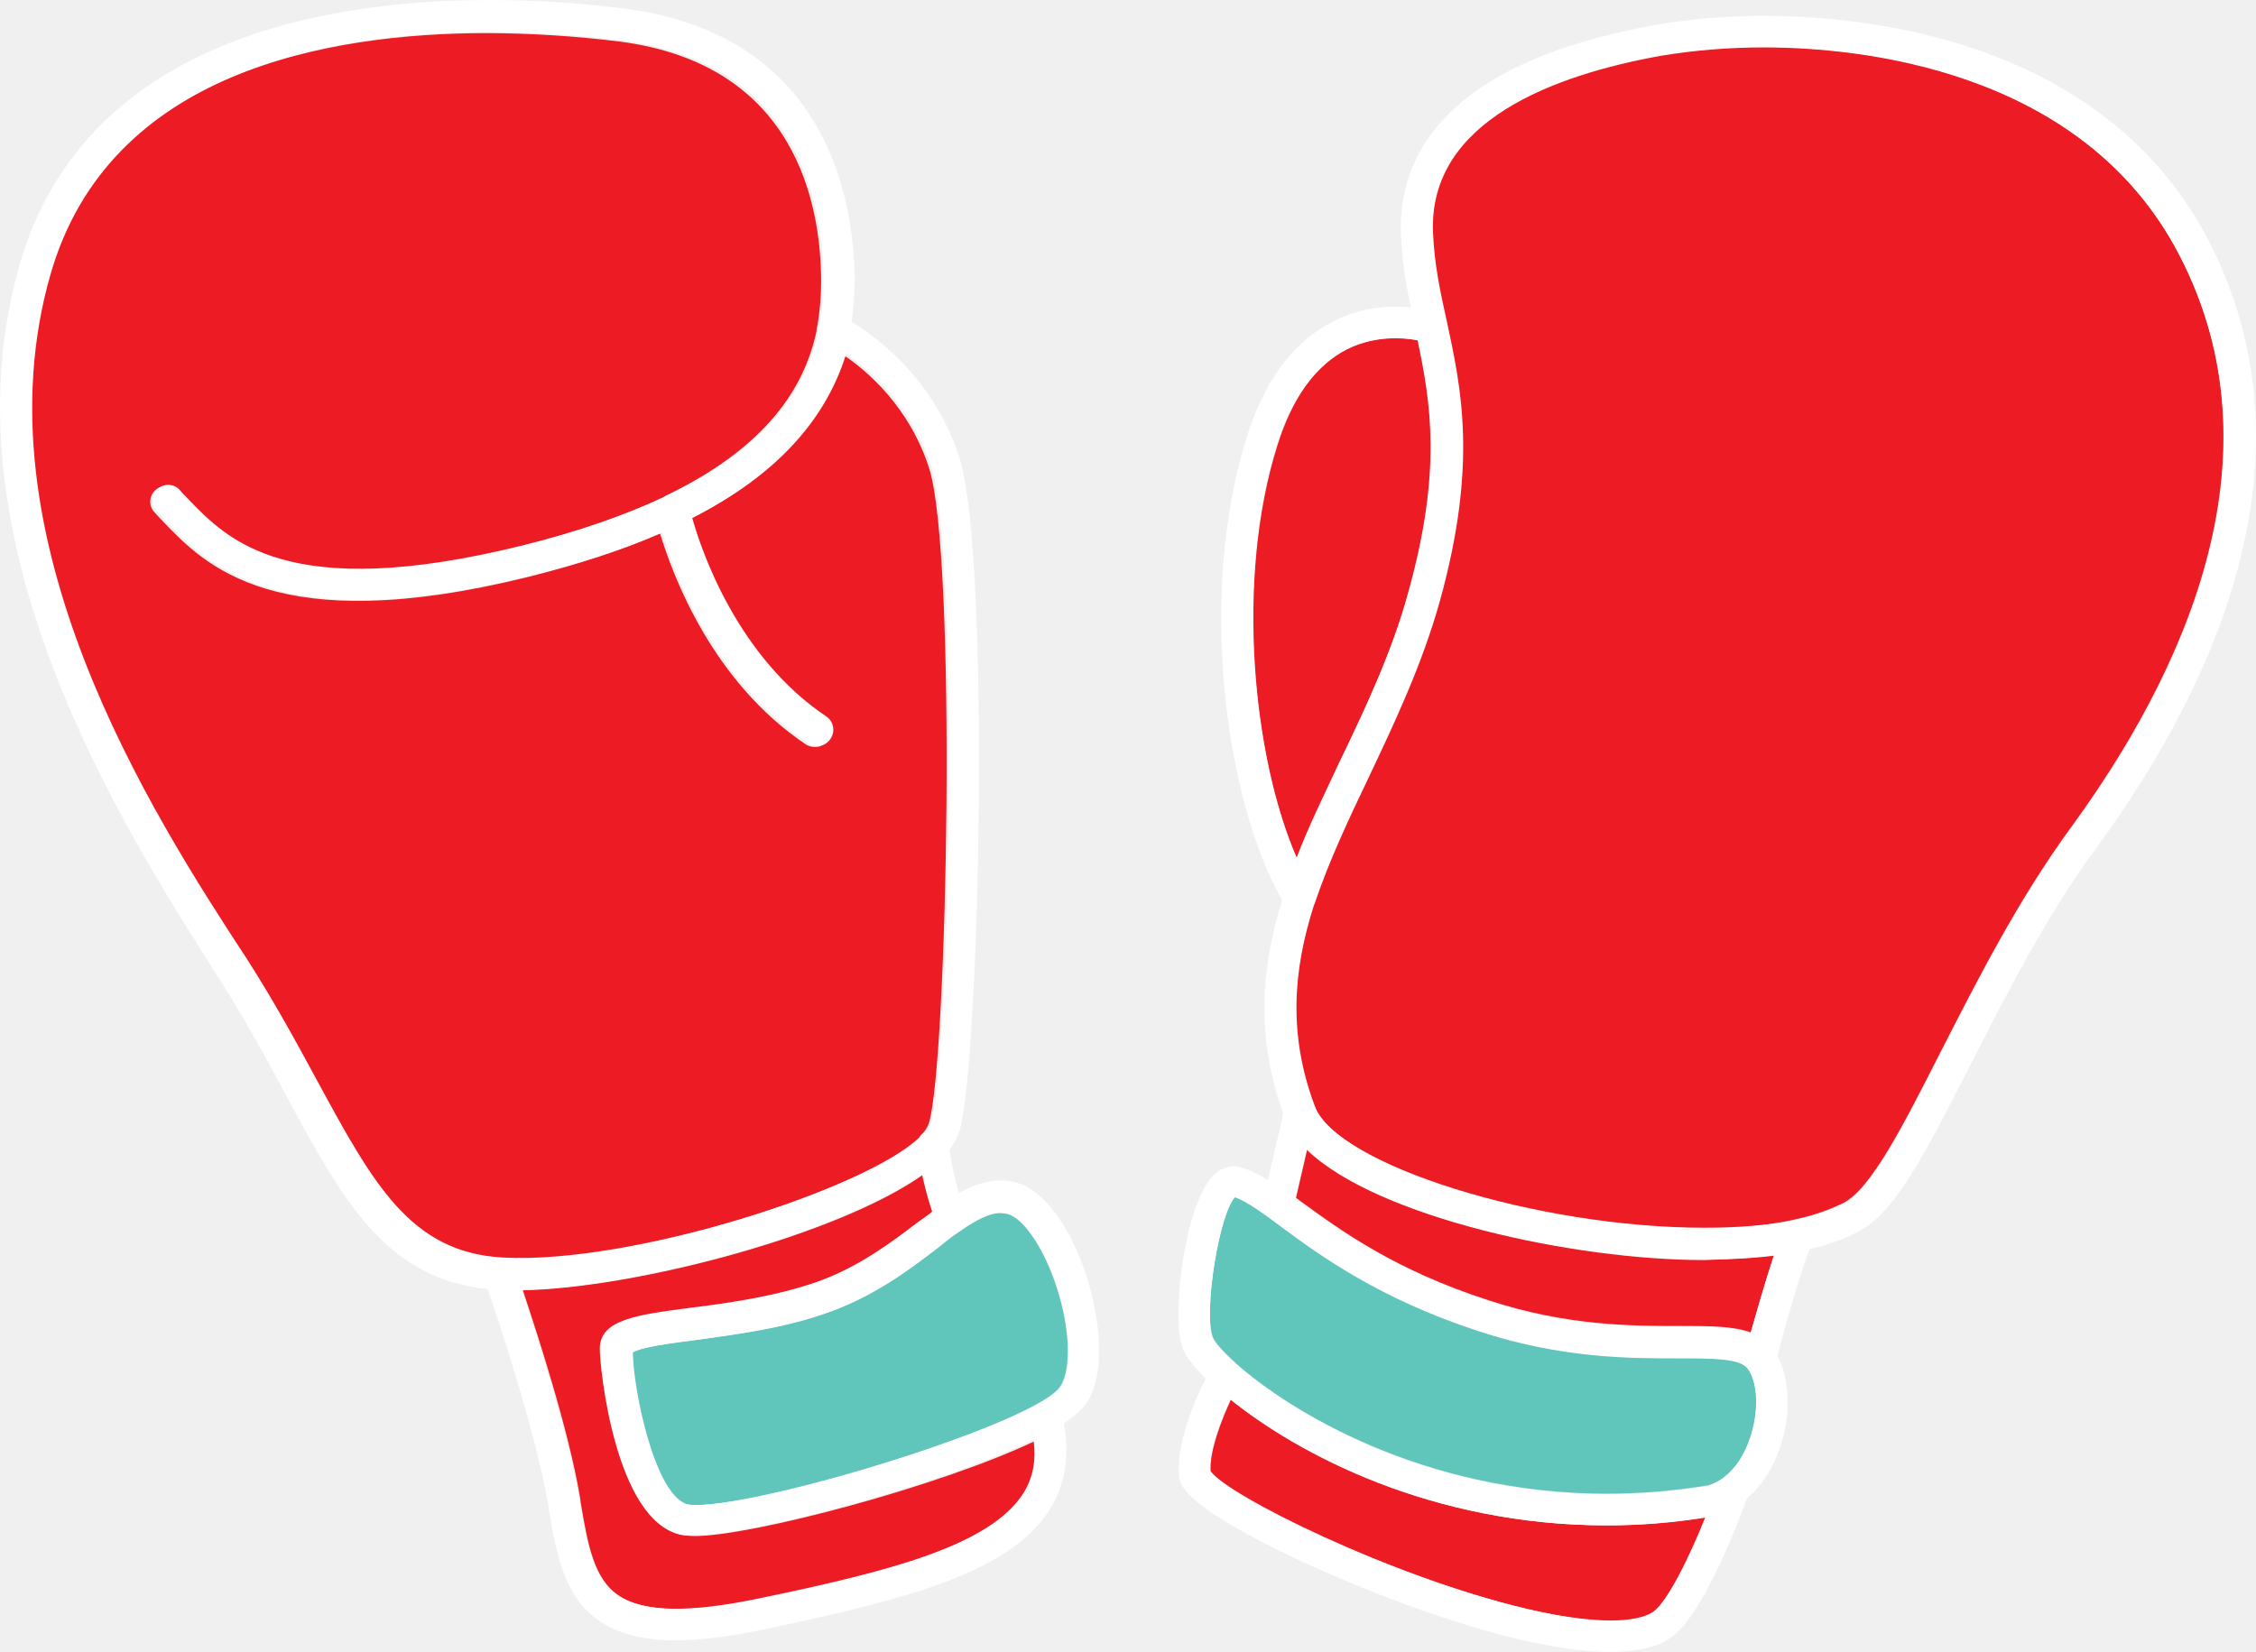
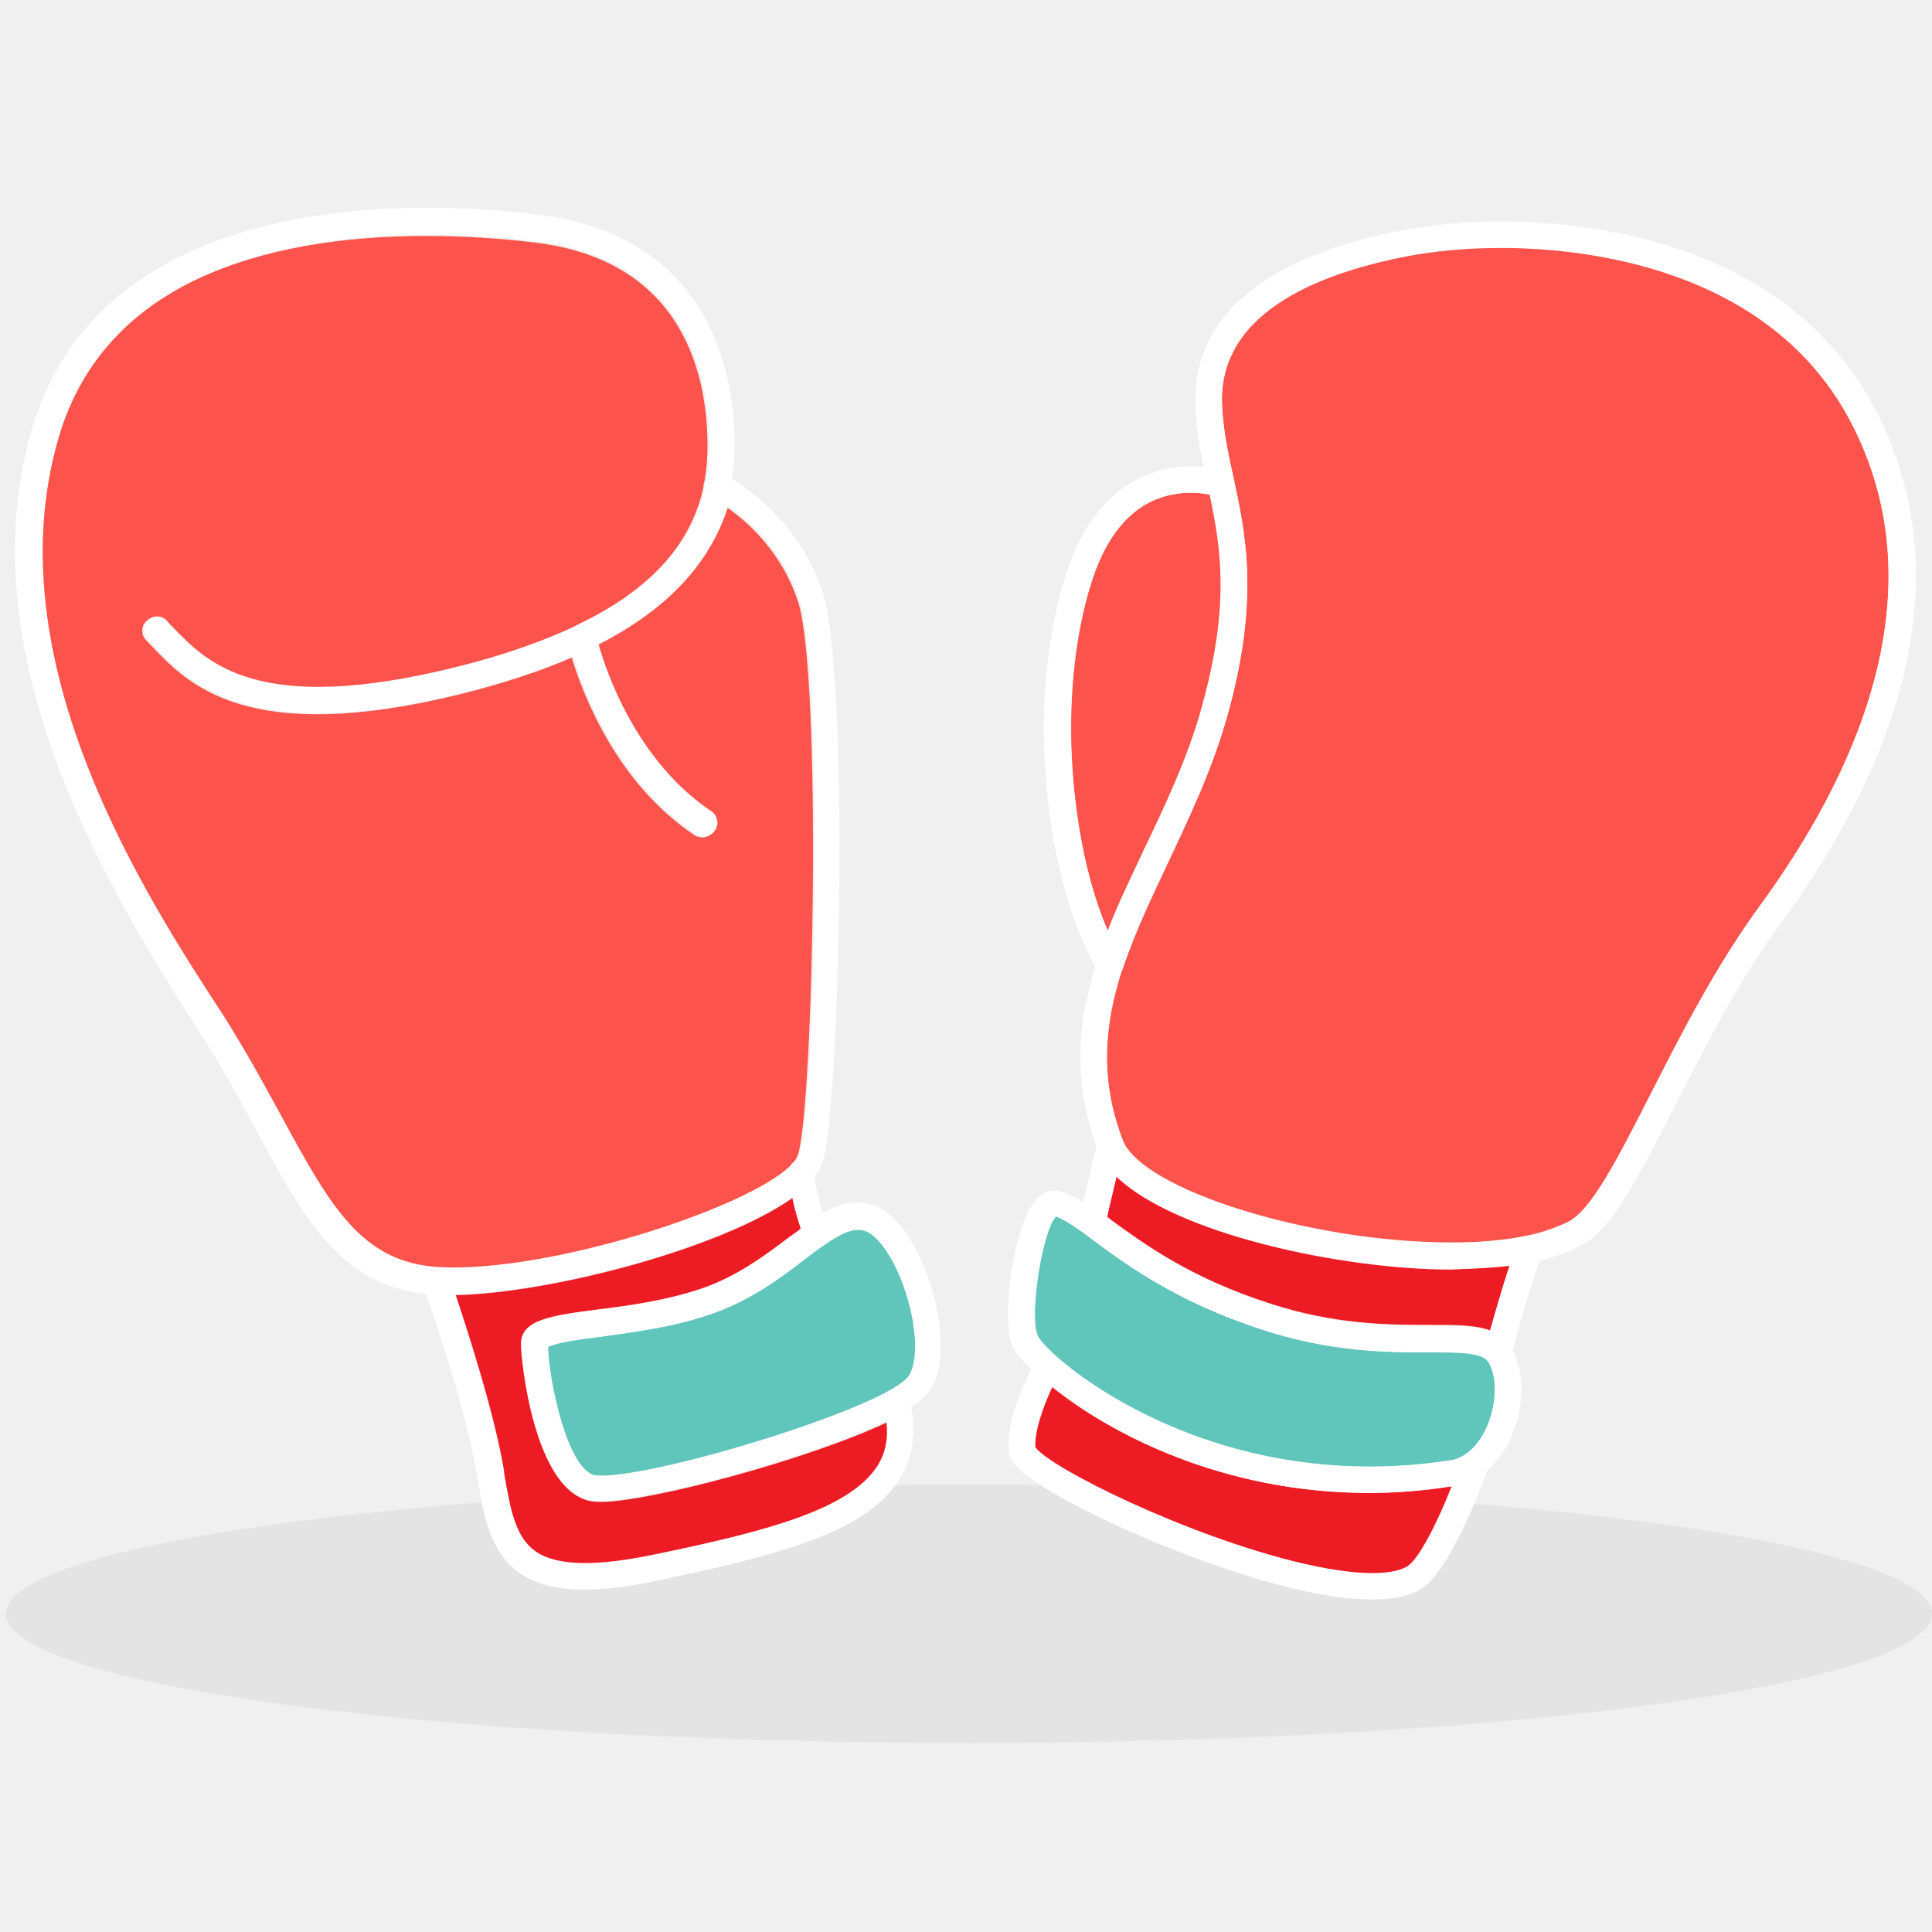
- <svg xmlns="http://www.w3.org/2000/svg" id="Layer_1" data-name="Layer 1" viewBox="0 0 980.27 717.83">
-   <path d="M145.79,610.61c24.62,45.36,41,75.17,80.87,77.5h0c56.24,3.11,158.88-30.33,182-52.62a7,7,0,0,1,1.81-2.07A13.08,13.08,0,0,0,413,629c8-27.21,12.18-246.49,0-284.59-8.55-26.44-26.7-42-37.06-49-8.81,29.55-31.1,53.13-66.87,71.28C313.49,382,329,427.62,367.4,453a7,7,0,0,1,1.81,9.59,6.5,6.5,0,0,1-5.7,3.11,7.31,7.31,0,0,1-3.89-1c-40.69-27.21-57.8-73.09-63.5-91.75-16.59,7.26-35.77,13.48-57.54,18.92-109.64,27-140.22-5.18-158.62-24.36-1.3-1.3-2.33-2.59-3.37-3.63a6.78,6.78,0,0,1,9.59-9.59c1.3,1.3,2.33,2.59,3.63,3.89,17.37,18.14,43.54,45.62,145.41,20.48,25.14-6.22,45.36-13.48,61.95-21.25.26-.26.52-.26.78-.52,45.36-21.77,60.91-48,66.09-71.54a13,13,0,0,1,.52-3.11,117.53,117.53,0,0,0,1.56-18.4c0-34.73-11.4-94.86-87.61-104.71A482,482,0,0,0,221,155.47c-68.69,0-165.36,16.59-190.76,105.49-32.66,114,43.54,233.53,84.5,297.81C127.65,576.92,137.24,594.8,145.79,610.61Z" transform="translate(-9.32 -141.08)" style="fill:#ed1c24" />
-   <path d="M634.88,401.44c-7.78,28-19.7,53.13-31.1,77.24C595,497.34,586.67,515,580.71,532.34a3.45,3.45,0,0,1-.78,2.07c-9.07,28-11.66,55.73.52,87.35h0c9.85,25.66,96.94,52.87,169.51,52.87h0c14.77,0,27.73-1,38.36-3.37.26,0,.78-.26,1-.26a88,88,0,0,0,20.74-7c12.18-6,26.18-33.69,42.51-65.83,15.81-30.84,33.44-65.83,56.76-97.71,46.91-64.28,93.31-159.4,46.91-248.56C914,170.25,815.8,161.43,775.62,161.43a268.55,268.55,0,0,0-44.84,3.63c-46.4,8.29-101.08,28.25-99.27,76.72.52,13.74,3.11,25.66,6,38.62C644,309.43,651,342.09,634.88,401.44Z" transform="translate(-9.32 -141.08)" style="fill:#ed1c24" />
-   <path d="M707.72,804c-76.2,0-134.26-31.1-163.55-54.69-4.15,9.07-9.33,22.29-8.81,31.1,7,10.37,78.28,45.88,137.37,59.87,37.06,8.81,50.54,4.67,55.21,1.3,6.22-4.15,15.55-23.33,22.81-41.21a270.3,270.3,0,0,1-43,3.63Z" transform="translate(-9.32 -141.08)" style="fill:#ed1c24" />
-   <path d="M369.73,711.18c-19.7,7-41,9.85-58.06,12.18-10.89,1.56-24.1,3.11-27.73,5.44.26,16.33,9.85,62.72,24.1,66.09a28.16,28.16,0,0,0,3.37.26c31.88,0,148.26-35.77,158.62-51.58,5.18-8,4.15-27.47-2.85-46.65-5.44-15-13.48-26.44-20-28.25a15.17,15.17,0,0,0-3.37-.52c-4.92,0-10.63,3.11-17.11,7.52a.25.25,0,0,0-.26.26c-3.11,2.07-6.48,4.67-9.85,7.26C404.72,692.52,389.69,703.92,369.73,711.18Z" transform="translate(-9.32 -141.08)" style="fill:#60c5ba" />
-   <path d="M591.34,472.72c11.15-23.59,22.81-48.21,30.33-74.91,14.51-52.62,9.59-81.9,3.89-108.86-6-1-18.4-2.33-30.84,3.89-13.74,7-23.85,21-30.33,41.73-18.4,58.32-10.63,136.07,8.55,179.62C578.12,500.46,584.86,486.72,591.34,472.72Z" transform="translate(-9.32 -141.08)" style="fill:#ed1c24" />
-   <path d="M311.41,808.63a37.22,37.22,0,0,1-6.22-.52c-28-6.48-35-72.05-34.73-80.61,0-12.7,15.81-14.77,39.66-17.88,16.33-2.07,36.81-4.92,55.21-11.4,17.88-6.48,31.36-16.85,43.54-25.92,2.07-1.56,3.89-3.11,6-4.41a127.15,127.15,0,0,1-4.41-16.33C373.62,677.74,286,700.81,236.51,701.85c6.22,18.66,20,60.91,24.88,90.2l.26,2.07c3.11,18.4,5.7,33.18,16.59,40.43s31.1,7.78,61.95,1.3c56-11.92,99.79-22.81,114.3-45.62,4.15-6.74,5.7-14.26,4.92-23.07C417.68,787.12,335.78,808.63,311.41,808.63Z" transform="translate(-9.32 -141.08)" style="fill:#ed1c24" />
-   <path d="M546,733.21l.52.52c22.55,20,80.61,56.5,161.22,56.5h0a277.44,277.44,0,0,0,43.8-3.63,22.47,22.47,0,0,0,7-3.63l.26-.26c4.67-3.63,8.55-9.33,10.89-16.59,4.15-11.66,3.63-24.36-1-30.58-3.11-4.41-15-4.41-29.81-4.41-21.51,0-51.06,0-87.35-11.92-42.77-14-68.43-32.66-85.27-45.1-8.29-6-15-10.89-20.22-13-6.74,6.48-13.74,49-9.85,60.65C536.91,724.14,540.28,728,546,733.21Z" transform="translate(-9.32 -141.08)" style="fill:#60c5ba" />
-   <path d="M750,688.37c-56.5,0-142.3-18.14-172.62-48l-4.92,21.25c.78.52,1.3,1,2.07,1.56,17.11,12.44,40.69,29.81,81.64,43,34,11.15,62.21,11.15,82.94,11.15,13,0,23.33,0,31.1,2.85,2.33-8.81,6.22-22.55,10.11-33.69A212.85,212.85,0,0,1,750,688.37Z" transform="translate(-9.32 -141.08)" style="fill:#ed1c24" />
-   <path d="M133.61,617.09c24.88,46.14,43.28,79.57,87.61,84.24,4.92,14.26,20.74,61.95,26.18,93l.26,2.07c3.37,20,6.74,38.88,22.29,49.25,8,5.44,18.66,8.29,32.66,8.29,10.89,0,24.1-1.56,39.66-4.92,61.17-13,105.75-24.36,123.12-51.84,6.74-10.63,8.81-23.33,6.22-37.58,4.67-3.11,8-6,9.85-8.81,9.33-14.26,5.18-40.69-1.3-58.84-3.37-9.33-13-31.88-28.77-36.81a24,24,0,0,0-7.52-1c-6.22,0-11.92,2.07-17.88,5.44a135.79,135.79,0,0,1-4.15-18.92,24.78,24.78,0,0,0,4.41-8c8.81-29.81,13.48-250.12,0-292.63-11.15-34.47-36.29-52.62-46.91-59.1a131.18,131.18,0,0,0,1.3-17.62c0-31.62-9.59-106.53-99.53-118.45-52.36-6.74-226-18.92-263.34,111.45C-16.46,376,61.81,499.16,103.8,565.25,115.72,583.91,125.32,601.54,133.61,617.09ZM454,790c-14.51,22.81-58.32,34-114.3,45.62-30.84,6.48-51.06,6.22-61.95-1.3-10.63-7.26-13.22-21.77-16.59-40.43l-.26-2.07c-5.18-29.29-18.66-71.54-24.88-90.2,49.51-.78,137.11-24.1,173.92-50.28a154.84,154.84,0,0,0,4.41,16.33c-1.81,1.56-3.89,2.85-6,4.41-11.92,9.07-25.66,19.44-43.54,25.92-18.4,6.48-38.62,9.33-55.21,11.4-23.85,3.11-39.66,5.18-39.66,17.88,0,8.55,6.74,74.13,34.73,80.61a23.24,23.24,0,0,0,6.22.52c24.36,0,106-21.51,147.48-41.73C459.67,775.72,458.12,783.49,454,790Zm-27.21-114a.25.25,0,0,0,.26-.26c6.48-4.41,12.18-7.52,17.11-7.52a13.13,13.13,0,0,1,3.37.52c6.48,2.07,14.51,13.48,20,28.25,6.74,18.92,8,38.62,2.85,46.65-10.37,15.55-126.74,51.58-158.62,51.58-1.81,0-2.85-.26-3.37-.26-14.51-3.37-23.85-49.76-24.1-66.09,3.63-2.33,16.85-4.15,27.73-5.44C329,721,350.29,718.43,370,711.18c20-7.26,35-18.66,47.17-28A116.7,116.7,0,0,1,426.75,675.93ZM31.23,260.45C56.63,171.54,153.31,155,222,155a482,482,0,0,1,57.54,3.63c76.2,9.85,87.61,70,87.61,104.71a92.85,92.85,0,0,1-1.56,18.4,6.57,6.57,0,0,0-.52,3.11c-4.92,23.59-20.74,50-66.09,71.54-.26,0-.52.26-.78.52-16.59,7.78-36.81,15-61.95,21.25-101.86,25.14-128-2.33-145.41-20.48a49.77,49.77,0,0,1-3.63-3.89,6.78,6.78,0,1,0-9.59,9.59A46.31,46.31,0,0,1,81,367c18.4,19.18,49,51.58,158.62,24.36,21.77-5.44,41-11.66,57.54-18.92,5.44,18.66,22.55,64.54,63.5,91.75a7.31,7.31,0,0,0,3.89,1,6.5,6.5,0,0,0,5.7-3.11,7,7,0,0,0-1.81-9.59c-38.36-25.66-54.17-71.28-58.32-86.31,35.77-18.14,57.8-42,66.87-71.28,10.37,7,28.51,22.55,37.06,49,12.18,38.1,8,257.38,0,284.59a16.14,16.14,0,0,1-2.59,4.41,7,7,0,0,0-1.81,2.07c-23.07,22.55-125.71,55.73-182,52.62h0c-40.17-2.33-56.24-32.14-80.87-77.5-8.55-15.81-18.14-33.44-30.07-52.1C74.77,494-1.43,374.49,31.23,260.45Z" transform="translate(-9.32 -141.08)" style="fill:#fff" />
-   <path d="M521.62,782.45c.26,3.37,1,12.44,50.28,35.77,34.47,16.33,97.71,41,137.37,40.69,10.89,0,20-1.81,26.18-6.22,13.48-9.33,28.77-48.73,32.92-60.39,6.22-5.18,11.15-12.7,14.26-21.77,5.18-14.51,4.41-30.07-1-40.17,2.07-8.29,8.81-32.66,14-46.4,7.52-1.81,14.77-4.15,21-7.52,16.07-8,29.55-34.73,48.47-71.8,15.55-30.33,32.92-65.06,55.73-95.9C970,441.36,1018.22,341.05,969,245.67,923.36,157.55,818.91,148,776.14,148a274.55,274.55,0,0,0-47.43,3.89C635.14,168.69,617,210.42,618,242.56a178,178,0,0,0,4.41,32.14c-8.55-.78-21-.52-33.69,6-17.11,8.55-29.81,25.4-37.58,50-21.51,68.17-9.59,157.85,15.29,201.65-9.07,29-11.66,59.1.52,92.79l-6.74,28.77a50.4,50.4,0,0,0-11.4-5.44,13.13,13.13,0,0,0-3.37-.52c-2.85,0-7.26,1-11.15,6.74-10.37,14.51-16.07,58.06-11.15,72.31,1,2.85,4.41,7.52,10.11,13.22C528.87,748.76,520.32,768.2,521.62,782.45Zm206.06,59.1c-4.67,3.11-18.14,7.26-55.21-1.3-59.1-14-130.37-49.25-137.37-59.87-.52-8.81,4.67-22.29,8.81-31.1C573.2,772.86,631.25,804,707.46,804h0a264.22,264.22,0,0,0,42.77-3.37C743.22,818.22,733.63,837.4,727.67,841.55ZM731,165.32a273.22,273.22,0,0,1,44.84-3.63c40.17,0,138.41,8.81,180.66,90.46,46.14,89.16,0,184.54-46.91,248.56-23.33,31.88-41.21,66.87-56.76,97.71-16.33,32.14-30.33,59.87-42.51,65.83a84.09,84.09,0,0,1-20.74,7,1.56,1.56,0,0,0-1,.26,206.94,206.94,0,0,1-38.36,3.37h0c-72.57,0-159.92-27.21-169.51-52.87h0c-11.92-31.62-9.33-59.61-.52-87.35a17.86,17.86,0,0,0,.78-2.07c6-17.62,14.26-35.25,23.07-53.65,11.4-24.1,23.33-49.25,31.1-77.24,16.33-59.35,9.07-92,2.85-121-2.85-12.7-5.44-24.88-6-38.62C630,193.57,684.91,173.62,731,165.32Zm49,521.49c-3.63,11.15-7.52,24.88-10.11,33.69-7.78-2.85-18.14-2.85-31.1-2.85-20.74,0-49,0-82.94-11.15-40.69-13.48-64.28-30.58-81.64-43-.78-.52-1.3-1-2.07-1.56l4.92-21.25c30.58,29.55,116.38,48,172.62,48h0C759,688.37,769.4,688.11,780,686.81ZM564.12,334.57c6.48-20.74,16.85-34.73,30.33-41.73A48.26,48.26,0,0,1,625.29,289c5.7,27.21,10.63,56.5-3.89,108.86-7.26,27-18.92,51.32-30.33,74.91-6.48,14-13.22,27.47-18.4,41.21C553.76,470.39,545.72,392.89,564.12,334.57ZM546,661.41c5.44,2.07,11.92,6.74,20.22,13,16.85,12.44,42.51,31.1,85.27,45.1,36,11.92,65.58,11.92,87.35,11.92,14.77,0,26.44,0,29.81,4.41,4.67,6.22,4.92,18.92,1,30.58-2.59,7.26-6.22,12.7-10.89,16.59a.25.25,0,0,0-.26.26,25.73,25.73,0,0,1-7,3.63,277.44,277.44,0,0,1-43.8,3.63h0c-80.61,0-138.41-36.55-161.22-56.5l-.52-.52c-5.7-5.18-9.07-9.07-9.85-10.89C532.24,710.4,539.24,668.15,546,661.41Z" transform="translate(-9.32 -141.08)" style="fill:#fff" />
+ <svg xmlns="http://www.w3.org/2000/svg" version="1.1" id="Layer_1" x="0px" y="0px" viewBox="0 0 1080 1080" style="enable-background:new 0 0 1080 1080;" xml:space="preserve">
+   <style type="text/css">
+ 	.st0{opacity:0.4;fill:#D1D3D4;enable-background:new    ;}
+ 	.st1{fill:#FC544C;}
+ 	.st2{fill:#ED1C24;}
+ 	.st3{fill:#60C5BA;}
+ 	.st4{fill:#FFFFFF;}
+ </style>
+   <path id="Shadow" class="st0" d="M1080,902.1c0,39.8-241,72.2-538.4,72.2S3.3,941.9,3.3,902.1s241-72.2,538.3-72.2  S1080,862.3,1080,902.1z" />
+   <g>
+     <path class="st1" d="M156.6,625c26.7,49.2,44.4,81.4,87.7,84l0,0c60.9,3.4,172.2-32.9,197.2-57c0.5-0.9,1.2-1.6,2-2.2   c1.2-1.3,2.2-3.1,2.7-4.8c8.7-29.5,13.2-267,0-308.4c-9.3-28.6-29-45.5-40.1-53.1c-9.5,32-33.7,57.6-72.5,77.3   c4.8,16.6,21.6,66,63.2,93.5c3.3,2.3,4.3,7,2,10.4c-1.3,2.2-3.7,3.4-6.2,3.4c-1.5,0-2.9-0.4-4.2-1.1   c-44.1-29.5-62.6-79.2-68.8-99.4c-18,7.8-38.8,14.6-62.4,20.5c-118.9,29.2-152-5.6-171.9-26.4c-1.5-1.5-2.6-2.8-3.7-3.9   c-2.8-2.8-2.8-7.6,0-10.4c2.8-2.8,7.6-2.8,10.4,0l0,0c1.5,1.5,2.6,2.8,3.9,4.2c18.8,19.7,47.2,49.4,157.6,22.1   c27.3-6.7,49.2-14.6,67.1-23c0.2-0.2,0.6-0.2,0.9-0.6c49.2-23.6,66-52,71.7-77.5c0-1.1,0.2-2.3,0.6-3.4c1.1-6.6,1.7-13.2,1.7-19.9   c0-37.7-12.3-102.8-94.9-113.5c-20.7-2.6-41.5-3.9-62.4-3.9c-74.5,0-179.3,18-206.8,114.3C-4,369.8,78.6,499.4,122.9,569   C136.9,588.5,147.3,607.9,156.6,625z" />
+     <path class="st1" d="M686.5,398.4c-8.4,30.3-21.4,57.6-33.7,83.8c-9.5,20.2-18.6,39.4-24.9,58.2c0,0.9-0.4,1.6-0.9,2.2   c-9.8,30.3-12.6,60.4,0.6,94.6l0,0c10.6,27.8,105,57.3,183.7,57.3l0,0c16,0,30.1-1.1,41.6-3.7c0.2,0,0.9-0.2,1.1-0.2   c7.8-1.6,15.3-4.2,22.5-7.6c13.2-6.5,28.4-36.6,46.1-71.3c17.1-33.4,36.2-71.3,61.5-105.9c50.9-69.7,101.1-172.8,50.9-269.4   c-45.7-88.5-152.2-98.1-195.8-98.1c-16.3,0-32.5,1.2-48.5,3.9c-50.3,8.9-109.6,30.6-107.6,83.1c0.6,14.9,3.4,27.8,6.5,41.8   C696.4,298.6,704,334,686.5,398.4z" />
+     <path class="st2" d="M765.5,834.6c-82.5,0-145.5-33.7-177.2-59.3c-4.5,9.8-10.1,24.2-9.5,33.7c7.6,11.2,84.9,49.8,148.8,64.9   c40.1,9.5,54.8,5,59.8,1.5c6.7-4.5,16.9-25.3,24.7-44.6C796.7,833.2,781.2,834.6,765.5,834.6L765.5,834.6z" />
+     <path class="st3" d="M399.3,733.9c-21.4,7.6-44.4,10.6-63,13.2c-11.9,1.7-26.2,3.4-30.1,5.9c0.2,17.7,10.6,68,26.2,71.7   c1.2,0.1,2.4,0.2,3.7,0.2c34.6,0,160.7-38.8,171.9-55.9c5.6-8.7,4.5-29.7-3.1-50.5c-5.9-16.3-14.6-28.6-21.6-30.6   c-1.2-0.4-2.4-0.5-3.7-0.6c-5.4,0-11.5,3.4-18.6,8.2c-0.1,0-0.2,0.1-0.2,0.2l0,0l0,0c-3.4,2.2-7,5-10.6,7.8   C437.2,713.8,420.9,726.1,399.3,733.9z" />
+     <path class="st1" d="M639.3,475.6c12.1-25.6,24.7-52.2,32.9-81.2c15.8-57,10.4-88.8,4.2-118c-6.5-1.1-19.9-2.6-33.4,4.2   c-14.9,7.6-25.8,22.7-32.9,45.2c-19.9,63.2-11.5,147.5,9.3,194.7C625,505.6,632.3,490.7,639.3,475.6z" />
+     <path class="st2" d="M336.1,839.6c-2.2,0-4.5-0.2-6.7-0.6c-30.3-7-37.9-78-37.7-87.3c0-13.8,17.1-16,42.9-19.3   c17.7-2.2,39.9-5.4,59.8-12.3c19.3-7,34-18.2,47.2-28.1c2.2-1.7,4.2-3.4,6.5-4.8c-2-5.7-3.5-11.7-4.8-17.7   c-39.9,28.4-134.9,53.3-188.5,54.5c6.7,20.2,21.6,66,26.9,97.7l0.2,2.2c3.4,19.9,6.2,35.9,18,43.8c11.7,7.8,33.7,8.4,67.1,1.5   c60.6-13,108.1-24.7,123.9-49.4c4.5-7.3,6.2-15.4,5.4-24.9C451.3,816.2,362.5,839.6,336.1,839.6z" />
+     <path class="st3" d="M590.3,757.9l0.6,0.6c24.5,21.6,87.3,61.3,174.7,61.3l0,0c15.9,0,31.8-1.3,47.4-3.9c2.7-0.9,5.3-2.2,7.6-3.9   l0.2-0.2c5-3.9,9.3-10.1,11.9-18c4.5-12.6,3.9-26.4-1.1-33.1c-3.4-4.8-16.3-4.8-32.3-4.8c-23.4,0-55.3,0-94.6-13   c-46.3-15.2-74.1-35.3-92.4-48.9c-8.9-6.5-16.3-11.9-21.9-14.1c-7.3,7-14.9,53.1-10.6,65.7C580.4,748,584,752.3,590.3,757.9z" />
+     <path class="st2" d="M811.4,709.2c-61.3,0-154.2-19.7-187.1-52l-5.4,23c0.9,0.6,1.5,1.1,2.2,1.7c18.6,13.5,44.1,32.3,88.4,46.6   c36.8,12.1,67.4,12.1,89.9,12.1c14.1,0,25.3,0,33.7,3.1c2.6-9.5,6.7-24.5,11-36.6C833.2,708.7,822.2,709.4,811.4,709.2z" />
+     <path class="st4" d="M143.4,632.1c26.9,50,47,86.2,94.9,91.3c5.4,15.4,22.5,67.1,28.4,100.8l0.2,2.2c3.7,21.6,7.3,42.2,24.2,53.3   c8.7,5.9,20.2,8.9,35.3,8.9c11.9,0,26.2-1.7,42.9-5.4c66.3-14.1,114.6-26.4,133.4-56.1c7.3-11.5,9.5-25.3,6.7-40.7   c5-3.4,8.7-6.5,10.6-9.5c10.1-15.4,5.6-44.1-1.5-63.7c-3.7-10.1-14.1-34.6-31.2-39.9c-2.7-0.7-5.4-1.1-8.2-1.1   c-6.7,0-13,2.2-19.3,5.9c-2-6.7-3.5-13.6-4.5-20.5c2.1-2.6,3.8-5.5,4.8-8.7c9.5-32.3,14.6-271.1,0-317.1   c-12.1-37.3-39.4-57-50.9-64.1c0.9-6.4,1.3-12.7,1.5-19.1c0-34.2-10.4-115.4-107.8-128.4C246.2,112.9,58,99.7,17.5,241   c-37,129.7,47.7,263.1,93.2,334.8C124,596.1,134.4,615.2,143.4,632.1z M490.5,819.4c-15.8,24.7-63.2,36.8-123.9,49.4   c-33.4,7-55.3,6.7-67.1-1.5c-11.5-7.8-14.3-23.6-18-43.8l-0.2-2.2c-5.6-31.8-20.2-77.5-26.9-97.7c53.7-0.9,148.6-26.2,188.4-54.5   c1.2,6,2.9,11.9,4.8,17.7c-2,1.7-4.2,3.1-6.5,4.8c-13,9.8-27.8,21-47.2,28.1c-19.9,7-41.8,10.1-59.8,12.3   c-25.8,3.4-42.9,5.6-42.9,19.3c0,9.3,7.3,80.3,37.7,87.3c2.2,0.5,4.5,0.7,6.7,0.6c26.4,0,114.8-23.4,159.8-45.2   C496.7,803.9,495,812.3,490.5,819.4z M461,695.9c0.1,0,0.2-0.1,0.2-0.2l0,0l0,0c7-4.8,13.2-8.2,18.6-8.2c1.2,0,2.4,0.2,3.7,0.6   c7,2.2,15.8,14.6,21.6,30.6c7.3,20.5,8.7,41.8,3.1,50.5C497,786,370.9,825,336.3,825c-2,0-3.1-0.2-3.7-0.2   c-15.8-3.7-25.8-53.9-26.2-71.7c3.9-2.6,18.2-4.5,30.1-5.9c18.5-2.7,41.5-5.4,62.8-13.3c21.6-7.8,37.9-20.2,51.1-30.3   C453.9,700.9,457.5,698.2,461,695.9L461,695.9z M32.5,245.6C60,149.2,164.8,131.2,239.2,131.2c20.8,0.1,41.7,1.3,62.4,3.9   c82.5,10.6,94.9,75.8,94.9,113.5c0.1,6.7-0.5,13.3-1.7,19.9c-0.5,1.1-0.6,2.2-0.6,3.4c-5.4,25.6-22.5,54.2-71.7,77.5   c-0.2,0-0.6,0.2-0.9,0.6c-18,8.4-39.9,16.3-67.1,23c-110.4,27.3-138.7-2.6-157.6-22.1c-1.3-1.3-2.7-2.7-3.9-4.2   c-2.8-2.8-7.6-2.8-10.4,0c-2.8,2.8-2.8,7.6,0,10.4c1.3,1.2,2.6,2.6,3.7,3.9c19.9,20.8,53.1,55.9,171.9,26.4   c23.6-5.9,44.4-12.6,62.4-20.5c5.9,20.2,24.5,69.9,68.8,99.4c1.2,0.7,2.7,1.1,4.2,1.1c2.6,0,4.9-1.2,6.2-3.4   c2.3-3.4,1.3-8.1-2-10.4c-41.6-27.8-58.7-77.3-63.2-93.5c38.8-19.7,62.6-45.5,72.5-77.3c11.2,7.6,30.9,24.5,40.1,53.1   c13.2,41.3,8.7,278.9,0,308.4c-0.7,1.7-1.6,3.3-2.8,4.8c-0.9,0.6-1.5,1.3-2,2.2c-24.9,24.5-136.2,60.4-197.2,57l0,0   c-43.5-2.6-60.9-34.8-87.7-84c-9.3-17.1-19.7-36.2-32.5-56.5C79.7,498.7-3,369.2,32.5,245.6z" />
+     <path class="st4" d="M563.9,811.2c0.2,3.7,1.1,13.5,54.5,38.8c37.3,17.7,105.9,44.4,148.8,44.1c11.9,0,21.6-2,28.4-6.7   c14.6-10.1,31.2-52.8,35.7-65.4c6.7-5.6,12.1-13.8,15.4-23.6c5.6-15.8,4.8-32.5-1.1-43.5c2.2-8.9,9.5-35.3,15.2-50.3   c7.9-1.7,15.5-4.5,22.7-8.2c17.4-8.7,32-37.7,52.6-77.8c16.9-32.9,35.7-70.6,60.4-103.9c53.3-73,105.5-181.7,52.2-285   C999.2,134,885.9,123.8,839.6,123.8c-17.2-0.1-34.4,1.3-51.4,4.2c-101.4,18.2-121.1,63.5-120,98.3c0.5,11.7,2.1,23.4,4.8,34.8   c-9.3-0.9-22.7-0.6-36.6,6.5c-18.6,9.3-32.3,27.5-40.7,54.2c-23.4,73.9-10.4,171.1,16.6,218.5c-9.8,31.4-12.6,64.1,0.6,100.5   l-7.3,31.2c-3.9-2.4-7.9-4.4-12.3-5.9c-1.2-0.4-2.4-0.5-3.7-0.6c-3.1,0-7.8,1.1-12.1,7.3c-11.2,15.8-17.4,63-12.1,78.4   c1.1,3.1,4.8,8.2,11,14.3C571.7,774.8,562.4,795.8,563.9,811.2z M787.1,875.3c-5,3.4-19.7,7.8-59.8-1.5   c-64.1-15.2-141.2-53.3-148.8-64.9c-0.6-9.5,5-24.2,9.5-33.7c31.8,25.6,94.6,59.3,177.2,59.3l0,0c15.5,0,31.1-1.2,46.3-3.7   C804,850,793.6,870.8,787.1,875.3L787.1,875.3z M790.7,142.5c16-2.7,32.3-3.9,48.5-3.9c43.5,0,150,9.5,195.8,98.1   c50,96.6,0,199.9-50.9,269.4c-25.3,34.6-44.6,72.5-61.5,105.9c-17.7,34.8-32.9,64.9-46.1,71.3c-7.1,3.5-14.7,6-22.5,7.6   c-0.4,0-0.7,0.1-1.1,0.2c-13.7,2.4-27.6,3.7-41.6,3.7l0,0c-78.6,0-173.3-29.5-183.7-57.3l0,0c-13-34.2-10.1-64.6-0.6-94.6   c0.4-0.7,0.6-1.5,0.9-2.2c6.5-19.1,15.4-38.1,24.9-58.1c12.3-26.2,25.3-53.3,33.7-83.8c17.7-64.3,9.8-99.7,3.1-131.1   c-3.1-13.8-5.9-26.9-6.5-41.8C681.3,173.1,740.8,151.5,790.7,142.5z M843.8,707.6c-3.9,12.1-8.2,26.9-11,36.6   c-8.4-3.1-19.7-3.1-33.7-3.1c-22.5,0-53.1,0-89.9-12.1c-44.1-14.6-69.7-33.1-88.4-46.6c-0.9-0.6-1.5-1.1-2.2-1.7l5.4-23   c33.1,32,126.1,52,187.1,52l0,0C821,709.2,832.4,709,843.8,707.6z M609.8,325.9c7-22.5,18.2-37.7,32.9-45.2   c10.4-5,22.1-6.5,33.5-4.2c6.2,29.5,11.5,61.3-4.2,118c-7.8,29.2-20.5,55.6-32.9,81.2c-7,15.2-14.3,29.7-19.9,44.6   C598.7,473.1,589.9,389.1,609.8,325.9z M590.3,680c5.9,2.2,13,7.3,21.9,14.1c18.2,13.5,46.1,33.7,92.4,48.9c39,13,71,13,94.6,13   c16,0,28.6,0,32.3,4.8c5,6.7,5.4,20.5,1.1,33.1c-2.8,7.8-6.7,13.8-11.9,18c-0.1,0-0.2,0.1-0.2,0.2l0,0l0,0   c-2.3,1.7-4.9,3.1-7.6,3.9c-15.7,2.6-31.5,3.9-47.4,3.9l0,0c-87.3,0-150-39.6-174.7-61.3l-0.6-0.6c-6.2-5.6-9.8-9.8-10.6-11.9   C575.4,733.2,582.9,687.3,590.3,680z" />
+   </g>
</svg>
